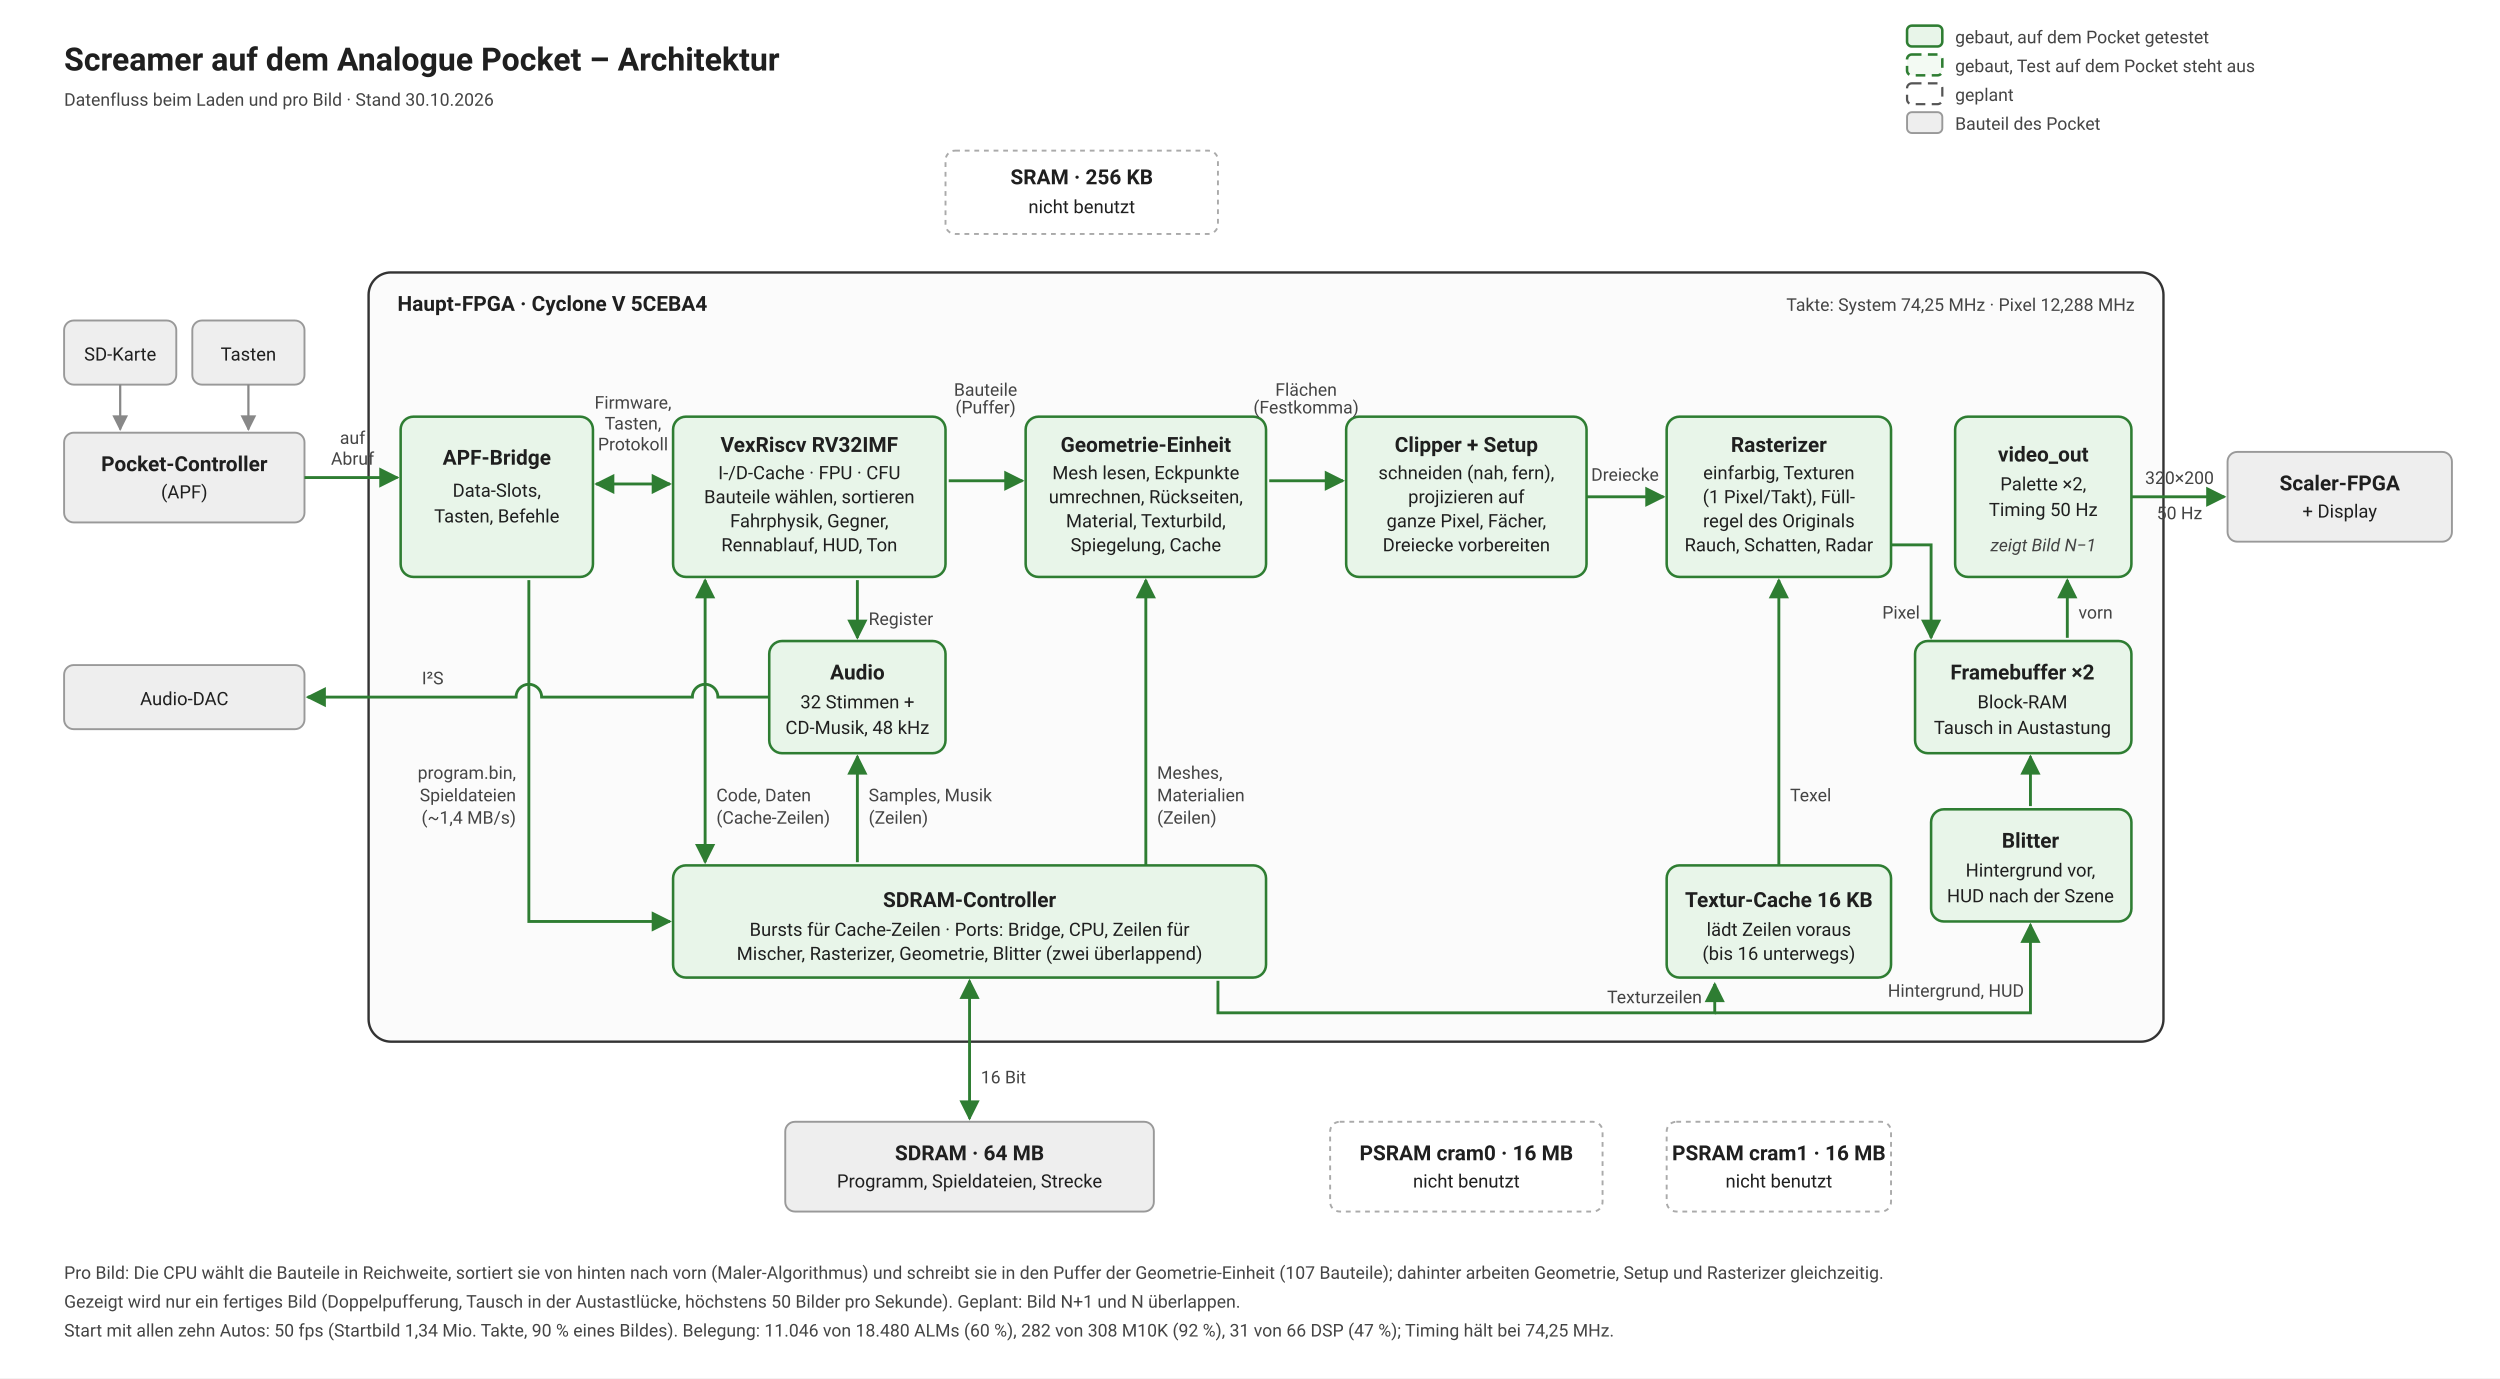
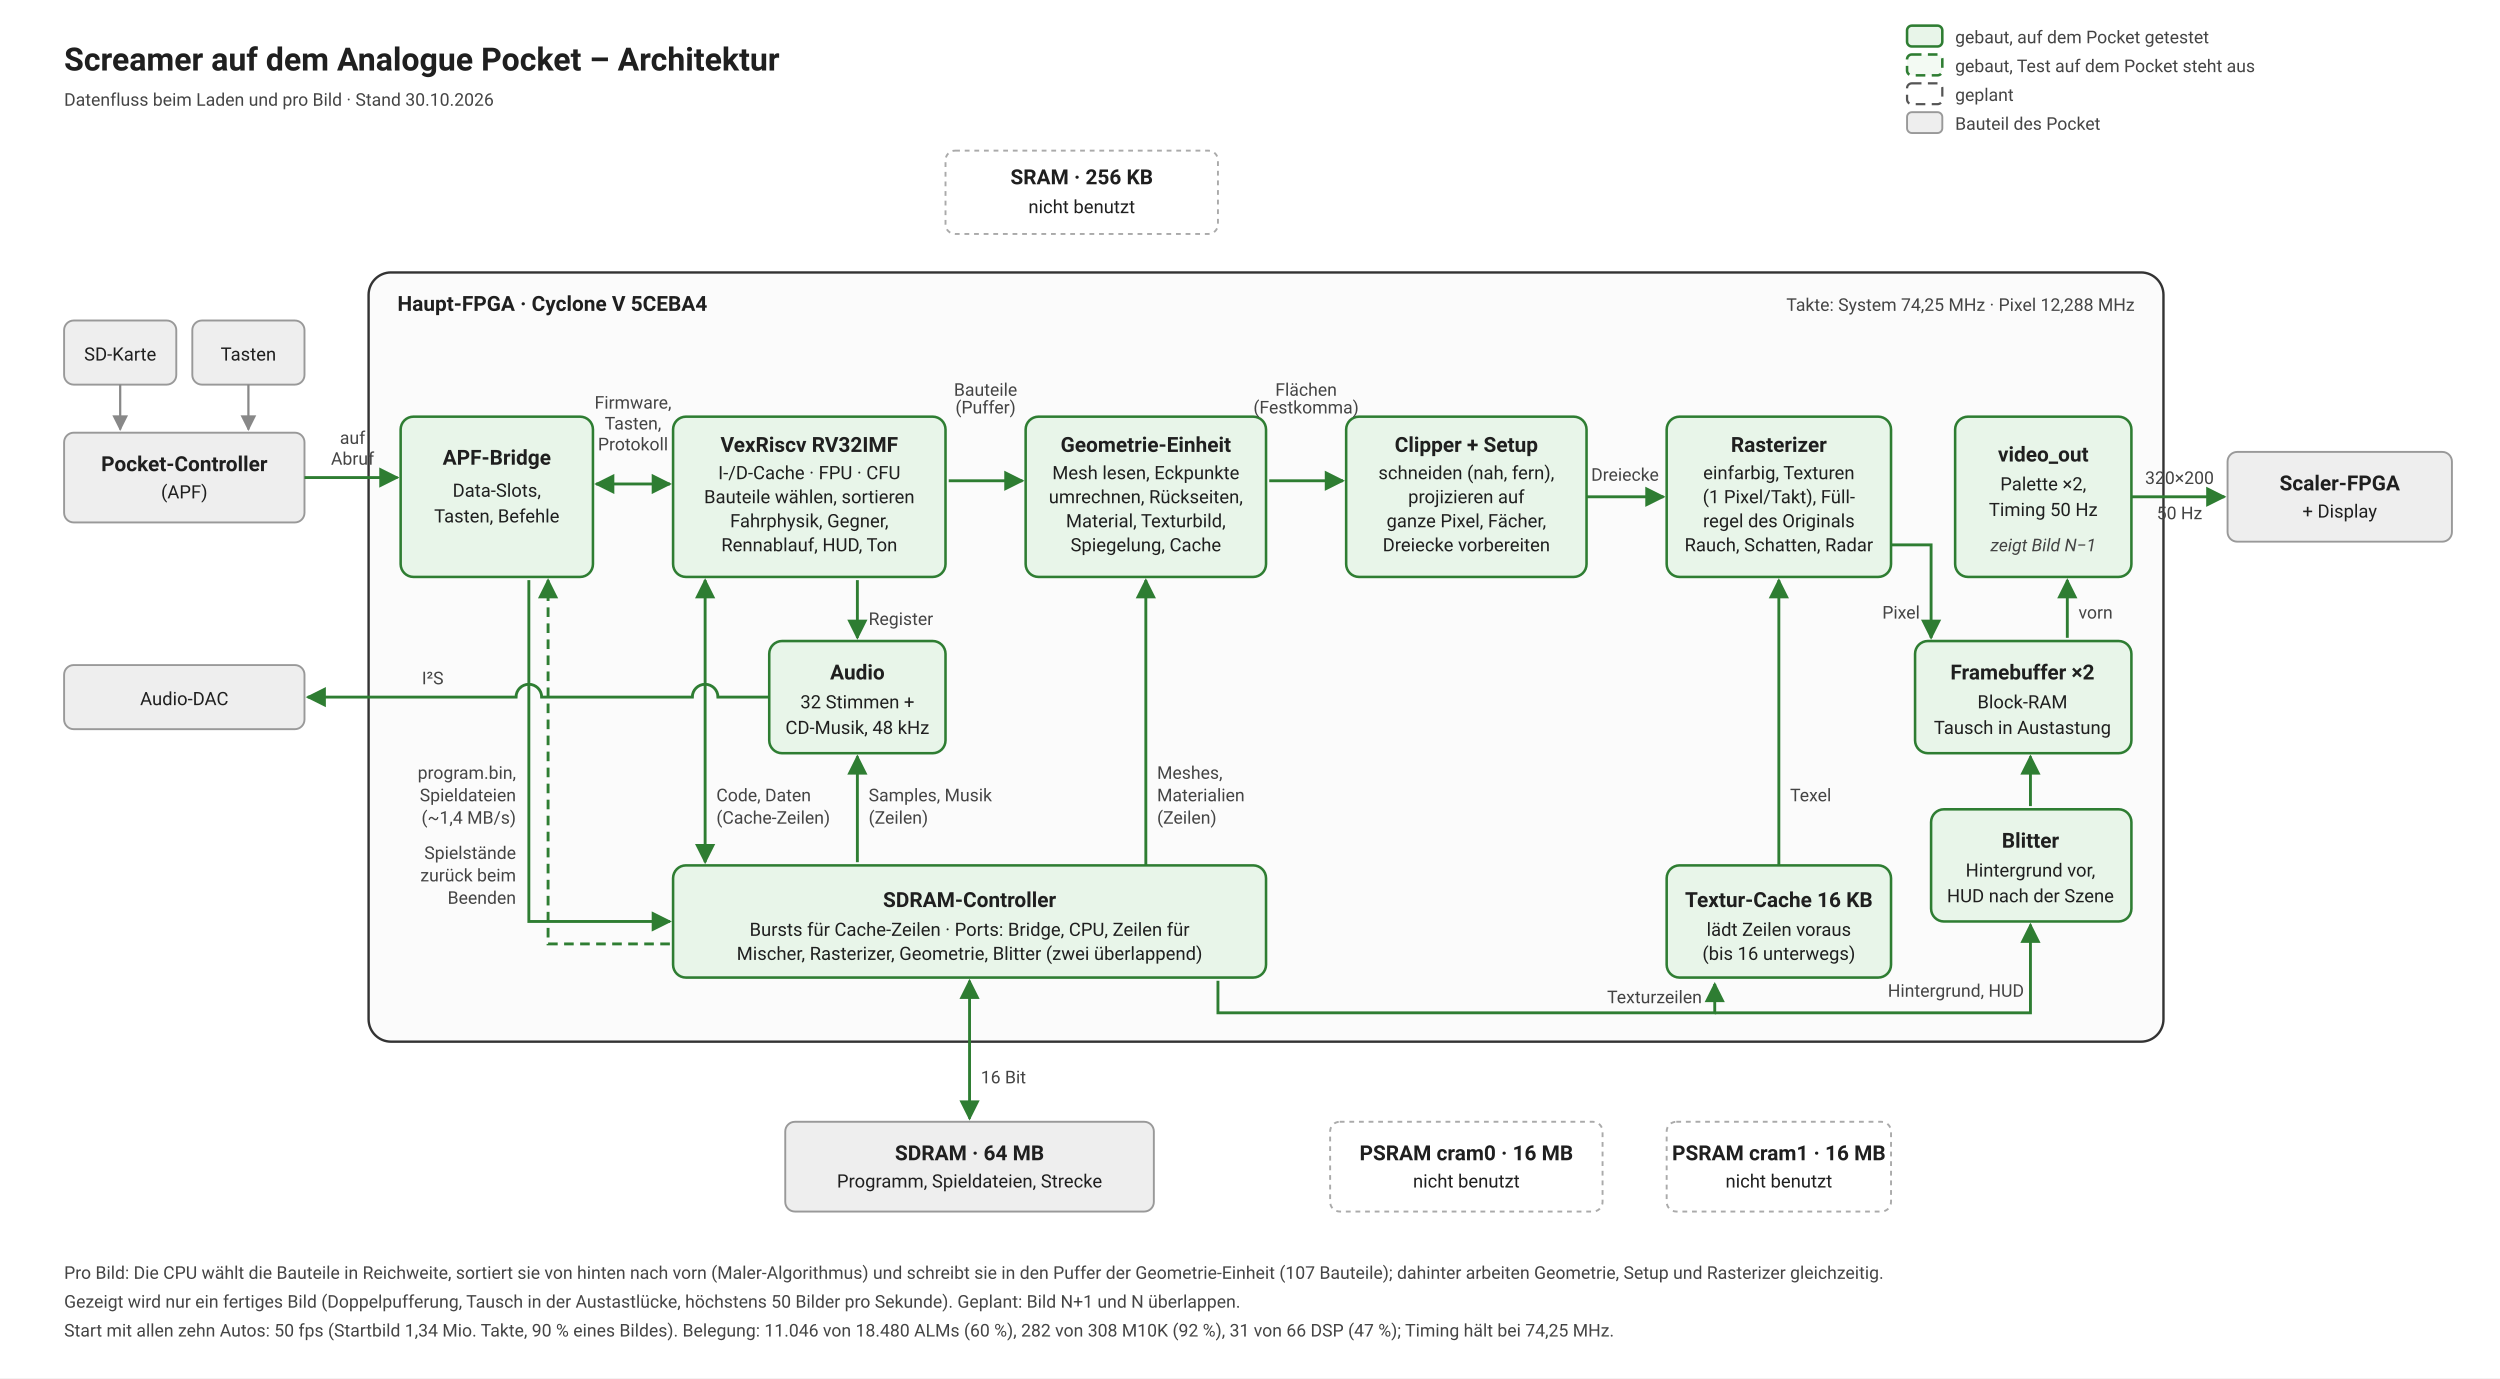
<svg xmlns="http://www.w3.org/2000/svg" viewBox="0 0 1560 860" width="1560" height="860" role="img" aria-label="Architektur: Die CPU wählt und sortiert die Bauteile der Strecke und schreibt je Bauteil seine Lage in Register der Geometrie-Einheit. Die liest das Mesh aus dem SDRAM, rechnet die Eckpunkte in Kamerasicht um, lässt Rückseiten weg und gibt die Flächen an Clipper und Setup-Einheit, die schneiden, projizieren und die Dreiecke für den Rasterizer vorbereiten. Der Rasterizer liest Texturen über einen Cache aus dem SDRAM, der fehlende Zeilen schon vor einer Warteschlange anfordert, und schreibt in den hinteren der beiden Framebuffer im Block-RAM; video_out zeigt den vorderen mit 50 Hz, getauscht wird in der Austastlücke. Programm und Strecke lädt der Pocket auf Anforderung über die APF-Bridge in den SDRAM. Der Mischer spielt die Soundeffekte und den Sprecher aus dem SDRAM, 32 Stimmen, dazu die CD-Musik aus einem Ring im SDRAM, den die Firmware aus dem CD-Abbild auf der SD-Karte füllt, und gibt alles als I²S an den Pocket.">
  <defs>
    <marker id="built" viewBox="0 0 10 10" refX="9" refY="5" markerWidth="7" markerHeight="7" orient="auto-start-reverse">
      <path d="M0,0 L10,5 L0,10 z" fill="#2e7d32" />
    </marker>
    <marker id="plan" viewBox="0 0 10 10" refX="9" refY="5" markerWidth="7" markerHeight="7" orient="auto-start-reverse">
      <path d="M0,0 L10,5 L0,10 z" fill="#555555" />
    </marker>
    <marker id="ext" viewBox="0 0 10 10" refX="9" refY="5" markerWidth="7" markerHeight="7" orient="auto-start-reverse">
      <path d="M0,0 L10,5 L0,10 z" fill="#888888" />
    </marker>
  </defs>
  <style>
    text { font-family: system-ui, -apple-system, "Segoe UI", Roboto, Helvetica, Arial, sans-serif; fill: #1f1f1f; }
    .h { font-size: 20px; font-weight: 700; }
    .t { font-size: 13px; font-weight: 600; }
    .b { font-size: 11.5px; }
    .p { font-size: 11px; font-style: italic; fill: #444444; }
    .l { font-size: 11px; fill: #444444; }
    .c { text-anchor: middle; }
    .r { text-anchor: end; }
    .built { fill: #e8f5e9; stroke: #2e7d32; stroke-width: 1.6; }
    .fresh { fill: #f3faf3; stroke: #2e7d32; stroke-width: 1.6; stroke-dasharray: 6 4; }
    .plan { fill: #ffffff; stroke: #555555; stroke-width: 1.4; stroke-dasharray: 6 4; }
    .ext { fill: #eeeeee; stroke: #999999; stroke-width: 1.2; }
    .free { fill: #ffffff; stroke: #aaaaaa; stroke-width: 1.2; stroke-dasharray: 3 3; }
    .wb { fill: none; stroke: #2e7d32; stroke-width: 1.8; }
    .wf { fill: none; stroke: #2e7d32; stroke-width: 1.8; stroke-dasharray: 6 4; }
    .wp { fill: none; stroke: #555555; stroke-width: 1.4; stroke-dasharray: 6 4; }
    .we { fill: none; stroke: #888888; stroke-width: 1.4; }
  </style>
  <rect width="1560" height="860" fill="#ffffff" />
  <text x="40" y="44" class="h">Screamer auf dem Analogue Pocket – Architektur</text>
  <text x="40" y="66" class="l">Datenfluss beim Laden und pro Bild · Stand 30.10.2026</text>
  <rect x="1190" y="16" width="22" height="13" rx="3" class="built" />
  <text x="1220" y="27" class="l">gebaut, auf dem Pocket getestet</text>
  <rect x="1190" y="34" width="22" height="13" rx="3" class="fresh" />
  <text x="1220" y="45" class="l">gebaut, Test auf dem Pocket steht aus</text>
  <rect x="1190" y="52" width="22" height="13" rx="3" class="plan" />
  <text x="1220" y="63" class="l">geplant</text>
  <rect x="1190" y="70" width="22" height="13" rx="3" class="ext" />
  <text x="1220" y="81" class="l">Bauteil des Pocket</text>
  <rect x="590" y="94" width="170" height="52" rx="6" class="free" />
  <text x="675" y="115" class="t c" fill="#666666">SRAM · 256 KB</text>
  <text x="675" y="133" class="b c">nicht benutzt</text>
  <rect x="40" y="200" width="70" height="40" rx="6" class="ext" />
  <text x="75" y="225" class="b c">SD-Karte</text>
  <rect x="120" y="200" width="70" height="40" rx="6" class="ext" />
  <text x="155" y="225" class="b c">Tasten</text>
  <path d="M75,240 V268" class="we" marker-end="url(#ext)" />
  <path d="M155,240 V268" class="we" marker-end="url(#ext)" />
  <rect x="40" y="270" width="150" height="56" rx="6" class="ext" />
  <text x="115" y="294" class="t c">Pocket-Controller</text>
  <text x="115" y="311" class="b c">(APF)</text>
  <rect x="40" y="415" width="150" height="40" rx="6" class="ext" />
  <text x="115" y="440" class="b c">Audio-DAC</text>
  <rect x="1390" y="282" width="140" height="56" rx="6" class="ext" />
  <text x="1460" y="306" class="t c">Scaler-FPGA</text>
  <text x="1460" y="323" class="b c">+ Display</text>
  <rect x="230" y="170" width="1120" height="480" rx="14" fill="#fbfbfb" stroke="#333333" stroke-width="1.5" />
  <text x="248" y="194" class="t">Haupt-FPGA · Cyclone V 5CEBA4</text>
  <text x="1332" y="194" class="l r">Takte: System 74,25 MHz · Pixel 12,288 MHz</text>
  <rect x="250" y="260" width="120" height="100" rx="8" class="built" />
  <text x="310" y="290" class="t c">APF-Bridge</text>
  <text x="310" y="310" class="b c">Data-Slots,</text>
  <text x="310" y="326" class="b c">Tasten, Befehle</text>
  <rect x="420" y="260" width="170" height="100" rx="8" class="built" />
  <text x="505" y="282" class="t c">VexRiscv RV32IMF</text>
  <text x="505" y="299" class="b c">I-/D-Cache · FPU · CFU</text>
  <text x="505" y="314" class="b c">Bauteile wählen, sortieren</text>
  <text x="505" y="329" class="b c">Fahrphysik, Gegner,</text>
  <text x="505" y="344" class="b c">Rennablauf, HUD, Ton</text>
  <rect x="640" y="260" width="150" height="100" rx="8" class="built" />
  <text x="715" y="282" class="t c">Geometrie-Einheit</text>
  <text x="715" y="299" class="b c">Mesh lesen, Eckpunkte</text>
  <text x="715" y="314" class="b c">umrechnen, Rückseiten,</text>
  <text x="715" y="329" class="b c">Material, Texturbild,</text>
  <text x="715" y="344" class="b c">Spiegelung, Cache</text>
  <rect x="840" y="260" width="150" height="100" rx="8" class="built" />
  <text x="915" y="282" class="t c">Clipper + Setup</text>
  <text x="915" y="299" class="b c">schneiden (nah, fern),</text>
  <text x="915" y="314" class="b c">projizieren auf</text>
  <text x="915" y="329" class="b c">ganze Pixel, Fächer,</text>
  <text x="915" y="344" class="b c">Dreiecke vorbereiten</text>
  <rect x="1040" y="260" width="140" height="100" rx="8" class="built" />
  <text x="1110" y="282" class="t c">Rasterizer</text>
  <text x="1110" y="299" class="b c">einfarbig, Texturen</text>
  <text x="1110" y="314" class="b c">(1 Pixel/Takt), Füll-</text>
  <text x="1110" y="329" class="b c">regel des Originals</text>
  <text x="1110" y="344" class="b c">Rauch, Schatten, Radar</text>
  <rect x="1220" y="260" width="110" height="100" rx="8" class="built" />
  <text x="1275" y="288" class="t c">video_out</text>
  <text x="1275" y="306" class="b c">Palette ×2,</text>
  <text x="1275" y="322" class="b c">Timing 50 Hz</text>
  <text x="1275" y="344" class="p c">zeigt Bild N−1</text>
  <rect x="480" y="400" width="110" height="70" rx="8" class="built" />
  <text x="535" y="424" class="t c">Audio</text>
  <text x="535" y="442" class="b c">32 Stimmen +</text>
  <text x="535" y="458" class="b c">CD-Musik, 48 kHz</text>
  <rect x="1205" y="505" width="125" height="70" rx="8" class="built" />
  <text x="1267" y="529" class="t c">Blitter</text>
  <text x="1267" y="547" class="b c">Hintergrund vor,</text>
  <text x="1267" y="563" class="b c">HUD nach der Szene</text>
  <path d="M1267,503 V472" class="wb" marker-end="url(#built)" />
  <path d="M1070,632 H1267 V577" class="wb" marker-end="url(#built)" />
  <text x="1178" y="622" class="l">Hintergrund, HUD</text>
  <rect x="1195" y="400" width="135" height="70" rx="8" class="built" />
  <text x="1262" y="424" class="t c">Framebuffer ×2</text>
  <text x="1262" y="442" class="b c">Block-RAM</text>
  <text x="1262" y="458" class="b c">Tausch in Austastung</text>
  <rect x="420" y="540" width="370" height="70" rx="8" class="built" />
  <text x="605" y="566" class="t c">SDRAM-Controller</text>
  <text x="605" y="584" class="b c">Bursts für Cache-Zeilen · Ports: Bridge, CPU, Zeilen für</text>
  <text x="605" y="599" class="b c">Mischer, Rasterizer, Geometrie, Blitter (zwei überlappend)</text>
  <rect x="1040" y="540" width="140" height="70" rx="8" class="built" />
  <text x="1110" y="566" class="t c">Textur-Cache 16 KB</text>
  <text x="1110" y="584" class="b c">lädt Zeilen voraus</text>
  <text x="1110" y="599" class="b c">(bis 16 unterwegs)</text>
  <rect x="490" y="700" width="230" height="56" rx="6" class="ext" />
  <text x="605" y="724" class="t c">SDRAM · 64 MB</text>
  <text x="605" y="741" class="b c">Programm, Spieldateien, Strecke</text>
  <rect x="830" y="700" width="170" height="56" rx="6" class="free" />
  <text x="915" y="724" class="t c" fill="#666666">PSRAM cram0 · 16 MB</text>
  <text x="915" y="741" class="b c">nicht benutzt</text>
  <rect x="1040" y="700" width="140" height="56" rx="6" class="free" />
  <text x="1110" y="724" class="t c" fill="#666666">PSRAM cram1 · 16 MB</text>
  <text x="1110" y="741" class="b c">nicht benutzt</text>
  <path d="M190,298 H248" class="wb" marker-end="url(#built)" />
  <text x="220" y="277" class="l c">auf</text>
  <text x="220" y="290" class="l c">Abruf</text>
  <path d="M372,302 H418" class="wb" marker-start="url(#built)" marker-end="url(#built)" />
  <text x="395" y="255" class="l c">Firmware,</text>
  <text x="395" y="268" class="l c">Tasten,</text>
  <text x="395" y="281" class="l c">Protokoll</text>
  <path d="M330,362 V575 H418" class="wb" marker-end="url(#built)" />
  <text x="322" y="486" class="l r">program.bin,</text>
  <text x="322" y="500" class="l r">Spieldateien</text>
  <text x="322" y="514" class="l r">(~1,4 MB/s)</text>
+   <path d="M418,589 H342 V362" class="wf" marker-end="url(#built)" />
+   <text x="322" y="536" class="l r">Spielstände</text>
+   <text x="322" y="550" class="l r">zurück beim</text>
+   <text x="322" y="564" class="l r">Beenden</text>
  <path d="M990,310 H1038" class="wb" marker-end="url(#built)" />
  <text x="1014" y="300" class="l c">Dreiecke</text>
  <path d="M1180,340 H1205 V398" class="wb" marker-end="url(#built)" />
  <text x="1198" y="386" class="l r">Pixel</text>
  <path d="M1290,398 V362" class="wb" marker-end="url(#built)" />
  <text x="1297" y="386" class="l">vorn</text>
  <path d="M1330,310 H1388" class="wb" marker-end="url(#built)" />
  <text x="1360" y="302" class="l c">320×200</text>
  <text x="1360" y="324" class="l c">50 Hz</text>
  <path d="M440,362 V538" class="wb" marker-start="url(#built)" marker-end="url(#built)" />
  <text x="447" y="500" class="l">Code, Daten</text>
  <text x="447" y="514" class="l">(Cache-Zeilen)</text>
  <path d="M1110,540 V362" class="wb" marker-end="url(#built)" />
  <text x="1117" y="500" class="l">Texel</text>
  <path d="M760,612 V632 H1070 V614" class="wb" marker-end="url(#built)" />
  <text x="1062" y="626" class="l r">Texturzeilen</text>
  <path d="M605,612 V698" class="wb" marker-start="url(#built)" marker-end="url(#built)" />
  <text x="612" y="676" class="l">16 Bit</text>
  <path d="M592,300 H638" class="wb" marker-end="url(#built)" />
  <text x="615" y="247" class="l c">Bauteile</text>
  <text x="615" y="258" class="l c">(Puffer)</text>
  <path d="M792,300 H838" class="wb" marker-end="url(#built)" />
  <text x="815" y="247" class="l c">Flächen</text>
  <text x="815" y="258" class="l c">(Festkomma)</text>
  <path d="M715,540 V362" class="wb" marker-end="url(#built)" />
  <text x="722" y="486" class="l">Meshes,</text>
  <text x="722" y="500" class="l">Materialien</text>
  <text x="722" y="514" class="l">(Zeilen)</text>
  <path d="M535,362 V398" class="wb" marker-end="url(#built)" />
  <text x="542" y="390" class="l">Register</text>
  <path d="M535,538 V472" class="wb" marker-end="url(#built)" />
  <text x="542" y="500" class="l">Samples, Musik</text>
  <text x="542" y="514" class="l">(Zeilen)</text>
  <path d="M480,435 H448 A8,8 0 0 0 432,435 H338 A8,8 0 0 0 322,435 H192" class="wb" marker-end="url(#built)" />
  <text x="270" y="427" class="l c">I²S</text>
  <text x="40" y="798" class="l">Pro Bild: Die CPU wählt die Bauteile in Reichweite, sortiert sie von hinten nach vorn (Maler-Algorithmus) und schreibt sie in den Puffer der Geometrie-Einheit (107 Bauteile); dahinter arbeiten Geometrie, Setup und Rasterizer gleichzeitig.</text>
  <text x="40" y="816" class="l">Gezeigt wird nur ein fertiges Bild (Doppelpufferung, Tausch in der Austastlücke, höchstens 50 Bilder pro Sekunde). Geplant: Bild N+1 und N überlappen.</text>
  <text x="40" y="834" class="l">Start mit allen zehn Autos: 50 fps (Startbild 1,34 Mio. Takte, 90 % eines Bildes). Belegung: 11.046 von 18.480 ALMs (60 %), 282 von 308 M10K (92 %), 31 von 66 DSP (47 %); Timing hält bei 74,25 MHz.</text>
</svg>
